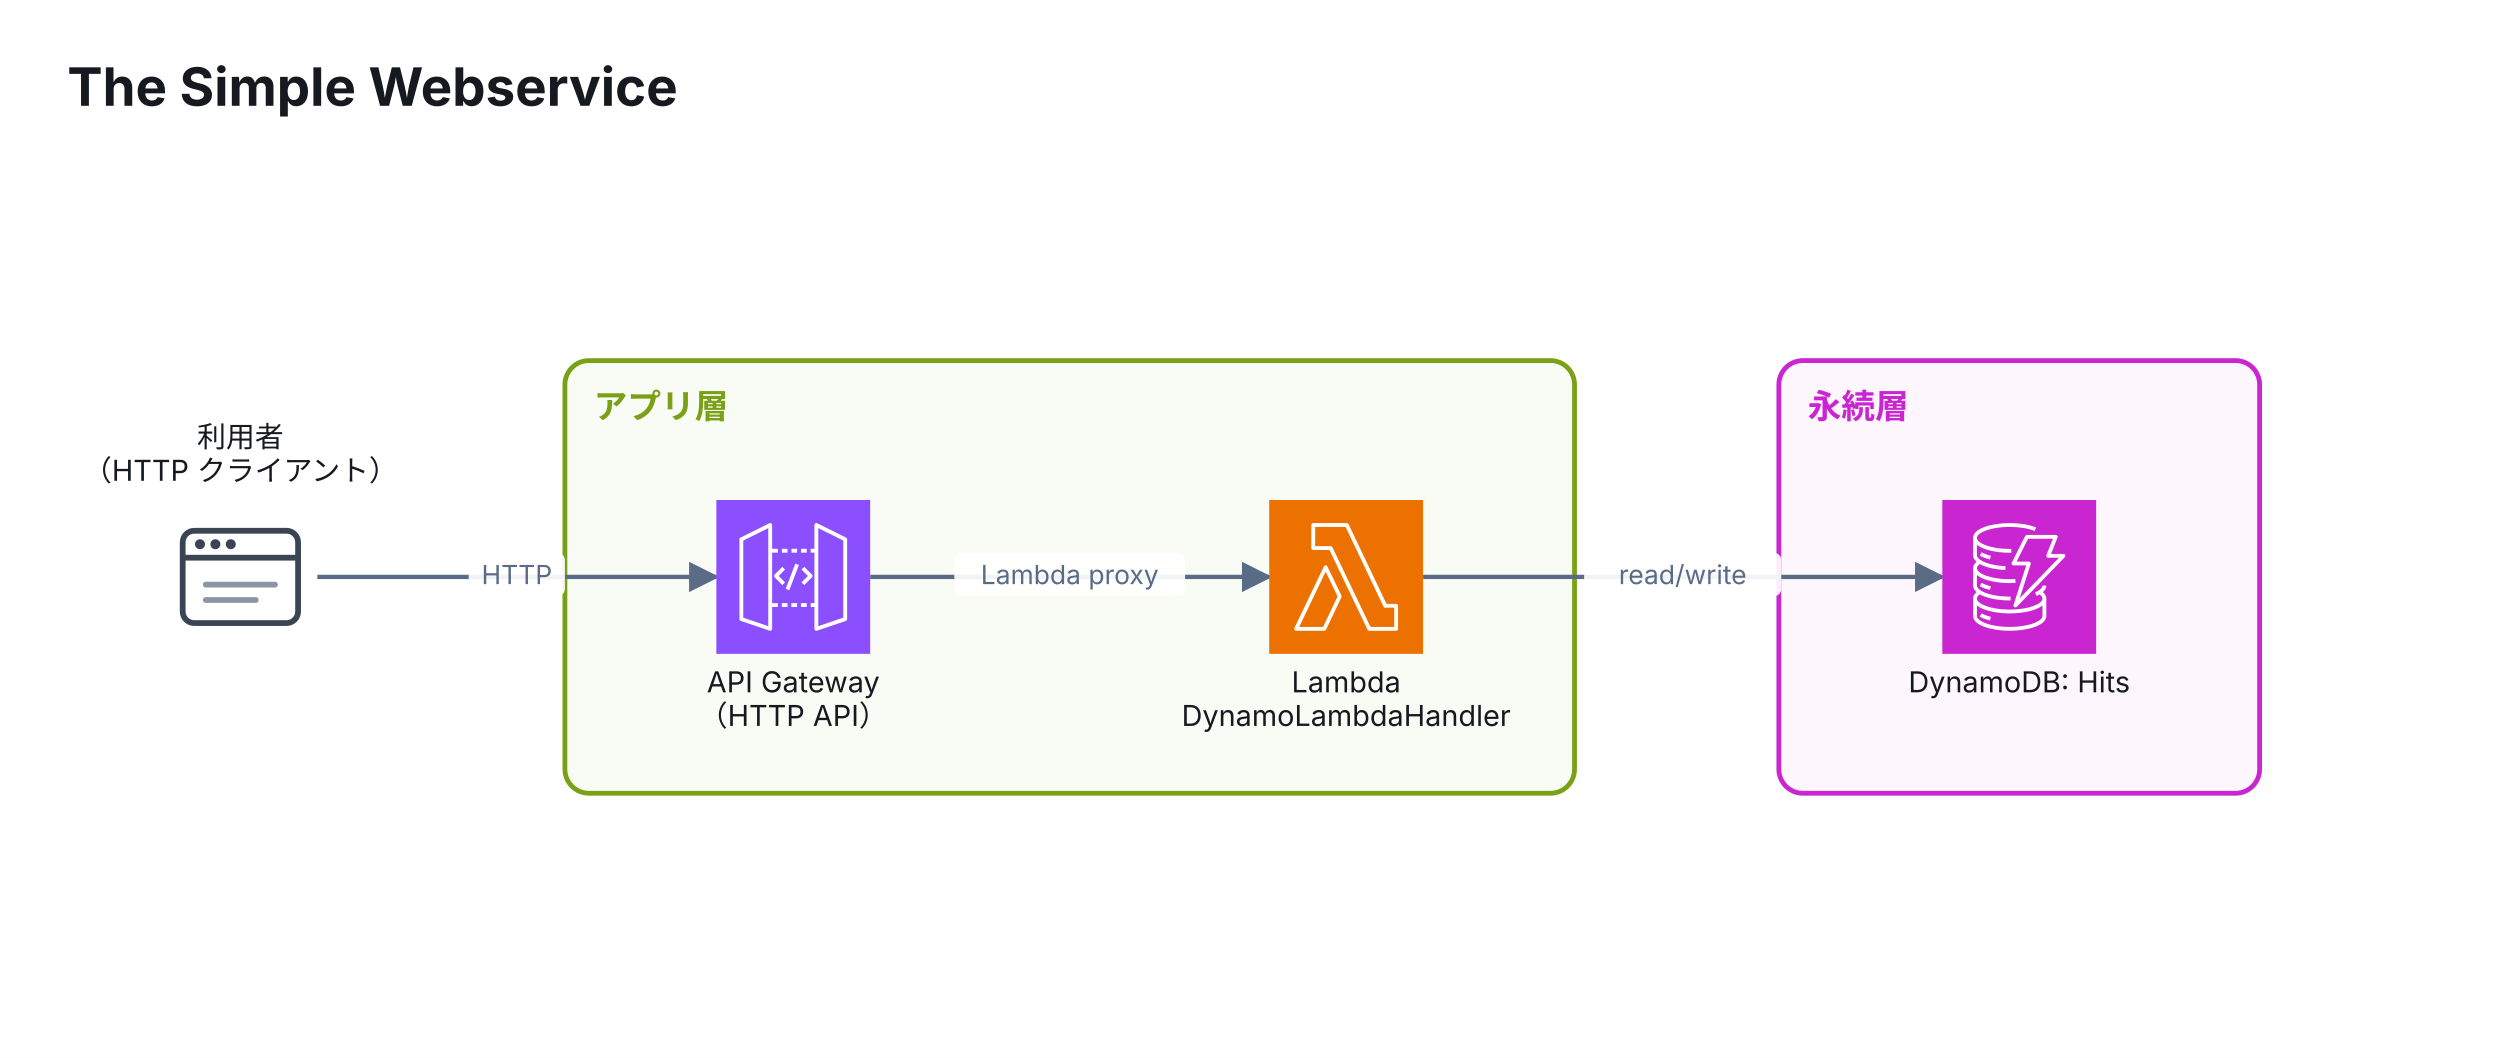
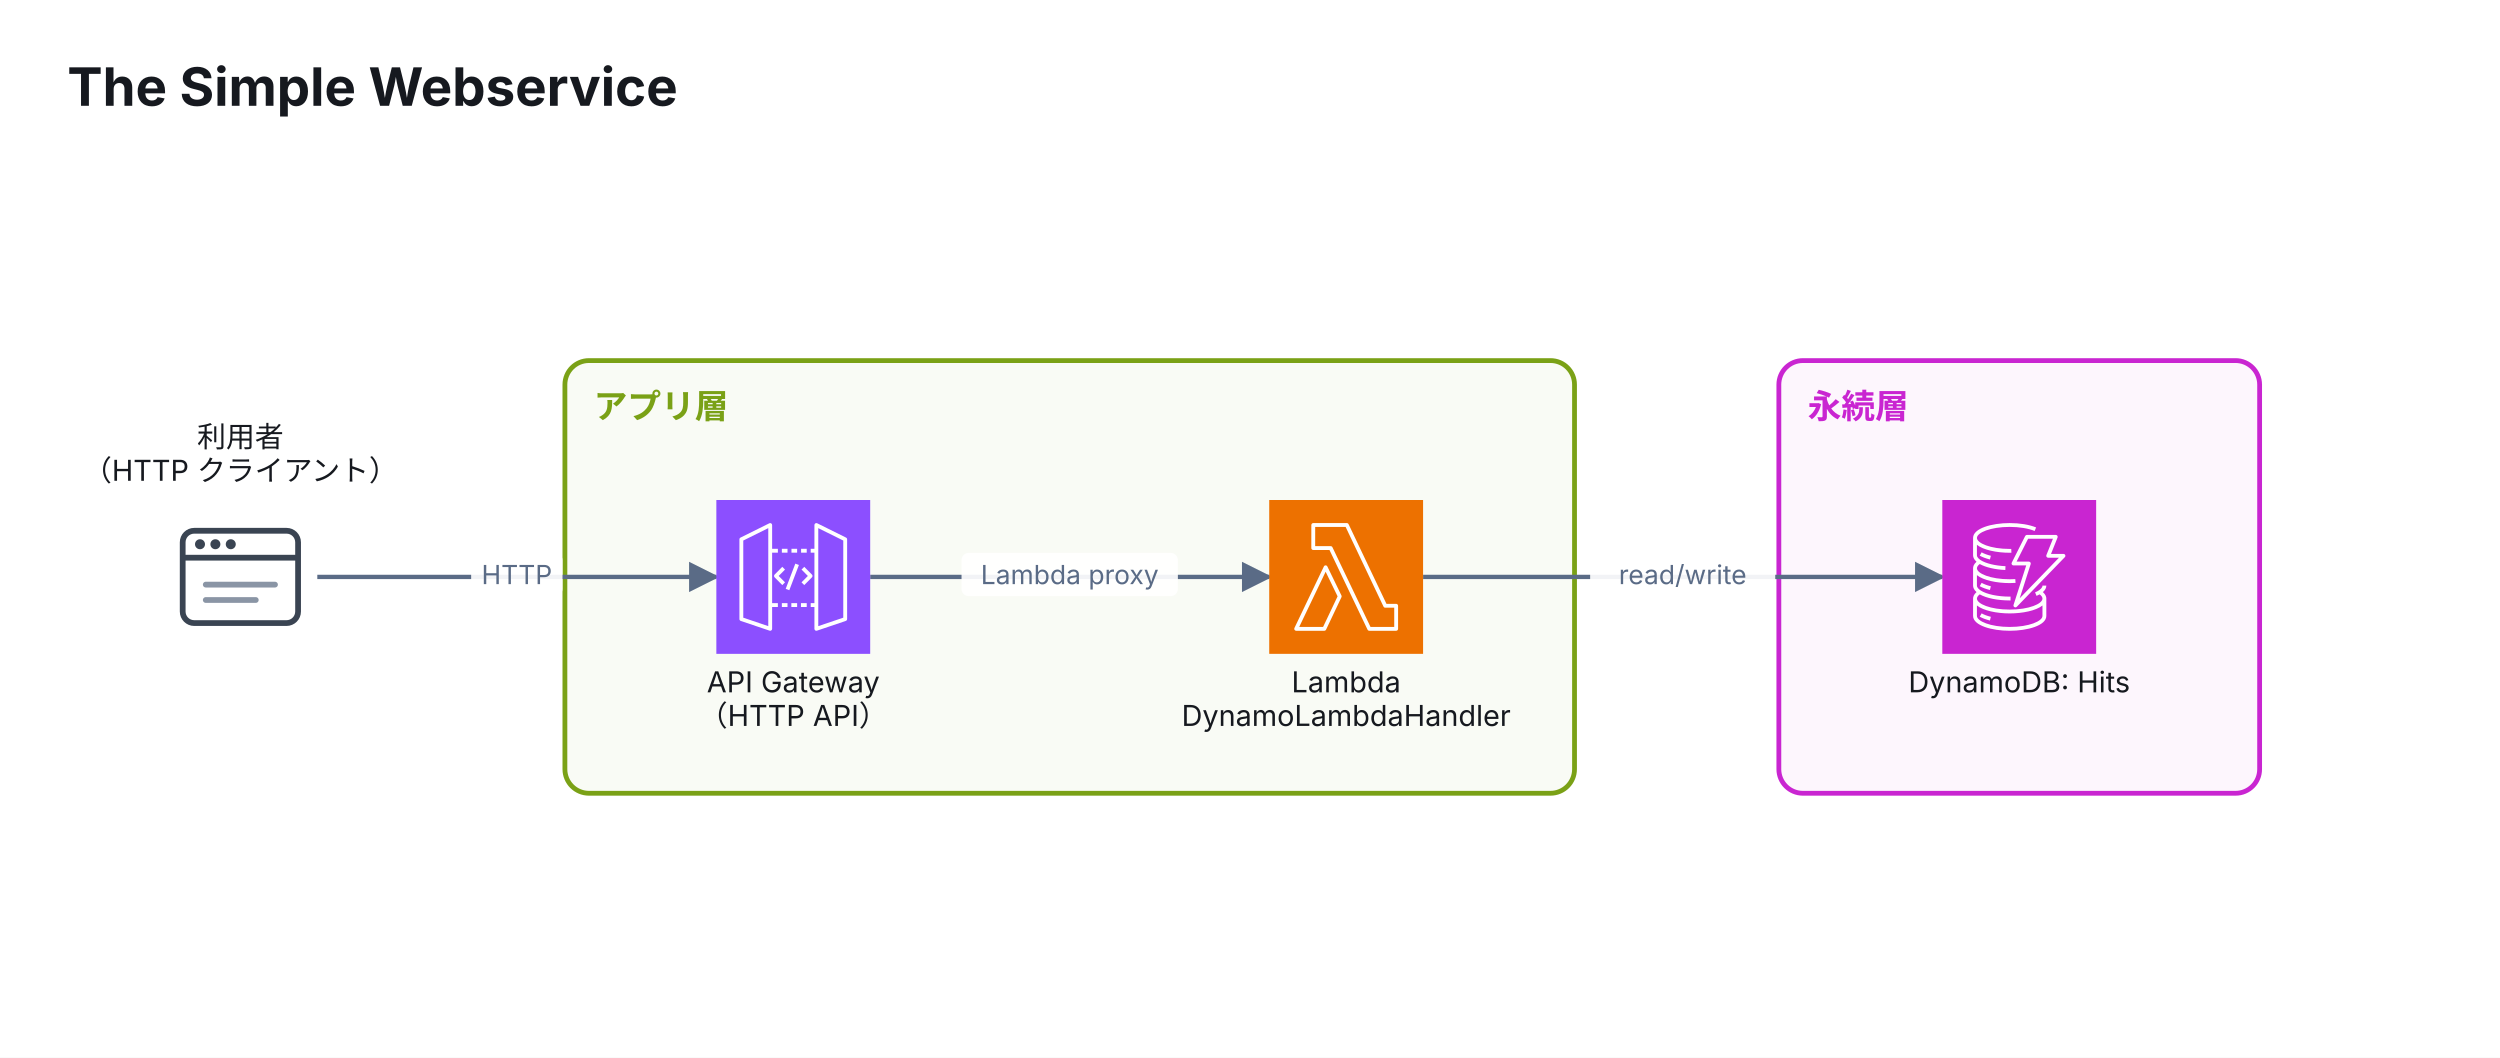
<svg xmlns="http://www.w3.org/2000/svg" width="1040" height="440" viewBox="0 0 1040 440" font-family="-apple-system,BlinkMacSystemFont,&quot;Segoe UI&quot;,&quot;Hiragino Sans&quot;,&quot;Noto Sans JP&quot;,sans-serif">
  <defs>
    <marker id="arrow" viewBox="0 0 10 10" refX="9" refY="5" markerWidth="7" markerHeight="7" orient="auto-start-reverse">
      <path d="M0,0 L10,5 L0,10 z" fill="#5A6B86" />
    </marker>
    <marker id="arrowDim" viewBox="0 0 10 10" refX="9" refY="5" markerWidth="7" markerHeight="7" orient="auto-start-reverse">
      <path d="M0,0 L10,5 L0,10 z" fill="#B9C2CE" />
    </marker>
  </defs>
  <rect x="0" y="0" width="1040" height="440" fill="#FFFFFF" />
  <text x="28" y="44" font-family="-apple-system,BlinkMacSystemFont,&quot;Segoe UI&quot;,&quot;Hiragino Sans&quot;,&quot;Noto Sans JP&quot;,sans-serif" font-size="22" font-weight="700" fill="#16191F">The Simple Webservice</text>
  <rect x="235" y="150" width="420" height="180" rx="10" fill="#7AA116" fill-opacity="0.04" stroke="#7AA116" stroke-width="2" />
  <text x="247" y="174" font-family="-apple-system,BlinkMacSystemFont,&quot;Segoe UI&quot;,&quot;Hiragino Sans&quot;,&quot;Noto Sans JP&quot;,sans-serif" font-size="14" font-weight="600" fill="#7AA116">アプリ層</text>
  <rect x="740" y="150" width="200" height="180" rx="10" fill="#C925D1" fill-opacity="0.04" stroke="#C925D1" stroke-width="2" />
  <text x="752" y="174" font-family="-apple-system,BlinkMacSystemFont,&quot;Segoe UI&quot;,&quot;Hiragino Sans&quot;,&quot;Noto Sans JP&quot;,sans-serif" font-size="14" font-weight="600" fill="#C925D1">永続層</text>
  <path d="M 132 240 L 215 240 L 215 240 L 298 240" fill="none" stroke="#5A6B86" stroke-width="1.8" marker-end="url(#arrow)" />
-   <rect x="195" y="230" width="40" height="18" rx="3" fill="#FFFFFF" fill-opacity="0.92" />
+   <rect x="196" y="230" width="38" height="18" rx="3" fill="#FFFFFF" fill-opacity="0.92" />
  <text x="215" y="243" text-anchor="middle" font-family="-apple-system,BlinkMacSystemFont,&quot;Segoe UI&quot;,&quot;Hiragino Sans&quot;,&quot;Noto Sans JP&quot;,sans-serif" font-size="11" fill="#5A6B86">HTTP</text>
  <path d="M 362 240 L 445 240 L 445 240 L 528 240" fill="none" stroke="#5A6B86" stroke-width="1.8" marker-end="url(#arrow)" />
-   <rect x="397" y="230" width="96" height="18" rx="3" fill="#FFFFFF" fill-opacity="0.92" />
+   <rect x="400" y="230" width="90" height="18" rx="3" fill="#FFFFFF" fill-opacity="0.92" />
  <text x="445" y="243" text-anchor="middle" font-family="-apple-system,BlinkMacSystemFont,&quot;Segoe UI&quot;,&quot;Hiragino Sans&quot;,&quot;Noto Sans JP&quot;,sans-serif" font-size="11" fill="#5A6B86">Lambda proxy</text>
  <path d="M 592 240 L 700 240 L 700 240 L 808 240" fill="none" stroke="#5A6B86" stroke-width="1.8" marker-end="url(#arrow)" />
-   <rect x="659" y="230" width="82" height="18" rx="3" fill="#FFFFFF" fill-opacity="0.92" />
+   <rect x="661.5" y="230" width="77" height="18" rx="3" fill="#FFFFFF" fill-opacity="0.92" />
  <text x="700" y="243" text-anchor="middle" font-family="-apple-system,BlinkMacSystemFont,&quot;Segoe UI&quot;,&quot;Hiragino Sans&quot;,&quot;Noto Sans JP&quot;,sans-serif" font-size="11" fill="#5A6B86">read/write</text>
  <svg x="68" y="208" width="64" height="64" viewBox="0 0 80 80" overflow="visible">
    <rect x="10" y="16" width="60" height="48" rx="6" fill="#FFFFFF" stroke="#3A4452" stroke-width="3" />
    <path d="M10 30 h60" fill="none" stroke="#3A4452" stroke-width="3" />
    <circle cx="19" cy="23" r="2.6" fill="#3A4452" />
    <circle cx="27" cy="23" r="2.6" fill="#3A4452" />
    <circle cx="35" cy="23" r="2.6" fill="#3A4452" />
    <path d="M22 44 h36 M22 52 h26" fill="none" stroke="#8A95A5" stroke-width="3" stroke-linecap="round" />
  </svg>
  <text x="100" y="186" text-anchor="middle" font-family="-apple-system,BlinkMacSystemFont,&quot;Segoe UI&quot;,&quot;Hiragino Sans&quot;,&quot;Noto Sans JP&quot;,sans-serif" font-size="12" fill="#16191F">利用者</text>
  <text x="100" y="200" text-anchor="middle" font-family="-apple-system,BlinkMacSystemFont,&quot;Segoe UI&quot;,&quot;Hiragino Sans&quot;,&quot;Noto Sans JP&quot;,sans-serif" font-size="12" fill="#16191F">（HTTP クライアント）</text>
  <svg x="298" y="208" width="64" height="64" viewBox="0 0 80 80" overflow="visible">
    <g id="ic1-Icon-Architecture/64/Arch_Amazon-API-Gateway_64">
      <g id="ic1-Icon-Architecture-BG/64/Networking-Content-Delivery">
        <rect id="ic1-Rectangle" width="80" height="80" fill="#8C4FFF" />
      </g>
      <g id="ic1-Icon-Service/64/Amazon-API-Gateway_64">
        <path id="ic1-Amazon-API-Gateway_Icon_64_Squid" fill-rule="evenodd" clip-rule="evenodd" d="M34.065 55.632H37V53.615H34.065V55.632ZM39 55.632H42V53.615H39V55.632ZM27 14.63L14 21.082V61.193L27 65.59V14.63ZM29 27.393V53.615H32V55.632H29V66.992C29 67.316 28.845 67.621 28.584 67.81C28.412 67.936 28.207 68 28 68C27.894 68 27.786 67.983 27.682 67.948L12.682 62.876C12.274 62.737 12 62.352 12 61.92V20.454C12 20.07 12.217 19.718 12.559 19.549L27.559 12.104C27.868 11.95 28.235 11.968 28.528 12.152C28.821 12.336 29 12.66 29 13.009V25.376H32V27.393H29ZM44 55.632H47V53.615H44V55.632ZM44.065 27.393H47V25.376H44.065V27.393ZM39.065 27.393H42V25.376H39.065V27.393ZM34.065 27.393H37V25.376H34.065V27.393ZM66 21.082L53 14.63V65.59L66 61.193V21.082ZM68 61.92C68 62.352 67.726 62.737 67.318 62.876L52.318 67.948C52.214 67.983 52.106 68 52 68C51.793 68 51.588 67.936 51.416 67.81C51.155 67.621 51 67.316 51 66.992V55.632H49.065V53.615H51V27.393H49.065V25.376H51V13.009C51 12.66 51.179 12.336 51.472 12.152C51.765 11.968 52.131 11.95 52.441 12.104L67.441 19.549C67.783 19.718 68 20.07 68 20.454V61.92ZM42.934 33.807L41.066 33.083L36.066 46.194L37.934 46.918L42.934 33.807ZM49.707 40.209C50.098 39.815 50.098 39.176 49.707 38.783L45.707 34.749L44.293 36.175L47.586 39.496L44.293 42.817L45.707 44.243L49.707 40.209ZM34.293 44.243L30.293 40.209C29.902 39.815 29.902 39.176 30.293 38.783L34.293 34.749L35.707 36.175L32.414 39.496L35.707 42.817L34.293 44.243Z" fill="white" />
      </g>
    </g>
  </svg>
  <text x="330" y="288" text-anchor="middle" font-family="-apple-system,BlinkMacSystemFont,&quot;Segoe UI&quot;,&quot;Hiragino Sans&quot;,&quot;Noto Sans JP&quot;,sans-serif" font-size="12" fill="#16191F">API Gateway</text>
  <text x="330" y="302" text-anchor="middle" font-family="-apple-system,BlinkMacSystemFont,&quot;Segoe UI&quot;,&quot;Hiragino Sans&quot;,&quot;Noto Sans JP&quot;,sans-serif" font-size="12" fill="#16191F">（HTTP API）</text>
  <svg x="528" y="208" width="64" height="64" viewBox="0 0 80 80" overflow="visible">
    <g id="ic2-Icon-Architecture/64/Arch_AWS-Lambda_64" stroke="none" stroke-width="1" fill="none" fill-rule="evenodd">
      <g id="ic2-Icon-Architecture-BG/64/Compute" fill="#ED7100">
        <rect id="ic2-Rectangle" x="0" y="0" width="80" height="80" />
      </g>
      <path d="M28.008,66 L15.591,66 L29.324,37.296 L35.546,50.106 L28.008,66 Z M30.22,34.553 C30.051,34.208 29.7,33.989 29.318,33.989 L29.315,33.989 C28.929,33.99 28.578,34.211 28.412,34.558 L13.098,66.569 C12.95,66.879 12.971,67.243 13.155,67.534 C13.337,67.824 13.658,68 14.002,68 L28.642,68 C29.03,68 29.382,67.777 29.548,67.428 L37.564,50.528 C37.693,50.254 37.692,49.937 37.559,49.665 L30.22,34.553 Z M64.995,66 L52.659,66 L32.867,24.57 C32.701,24.222 32.349,24 31.962,24 L23.89,24 L23.899,14 L39.72,14 L59.42,55.429 C59.586,55.777 59.939,56 60.326,56 L64.995,56 L64.995,66 Z M65.998,54 L60.96,54 L41.259,12.571 C41.094,12.223 40.741,12 40.353,12 L22.898,12 C22.345,12 21.896,12.447 21.895,12.999 L21.884,24.999 C21.884,25.265 21.989,25.519 22.178,25.707 C22.365,25.895 22.62,26 22.887,26 L31.329,26 L51.122,67.43 C51.289,67.778 51.639,68 52.026,68 L65.998,68 C66.552,68 67,67.552 67,67 L67,55 C67,54.448 66.552,54 65.998,54 L65.998,54 Z" id="ic2-AWS-Lambda_Icon_64_Squid" fill="#FFFFFF" />
    </g>
  </svg>
  <text x="560" y="288" text-anchor="middle" font-family="-apple-system,BlinkMacSystemFont,&quot;Segoe UI&quot;,&quot;Hiragino Sans&quot;,&quot;Noto Sans JP&quot;,sans-serif" font-size="12" fill="#16191F">Lambda</text>
  <text x="560" y="302" text-anchor="middle" font-family="-apple-system,BlinkMacSystemFont,&quot;Segoe UI&quot;,&quot;Hiragino Sans&quot;,&quot;Noto Sans JP&quot;,sans-serif" font-size="12" fill="#16191F">DynamoLambdaHandler</text>
  <svg x="808" y="208" width="64" height="64" viewBox="0 0 80 80" overflow="visible">
    <g id="ic3-Icon-Architecture/64/Arch_Amazon-DynamoDB_64" stroke="none" stroke-width="1" fill="none" fill-rule="evenodd">
      <g id="ic3-Icon-Architecture-BG/64/Database" fill="#C925D1">
        <rect id="ic3-Rectangle" x="0" y="0" width="80" height="80" />
      </g>
      <path d="M52.086,54.85 C48.748,57.549 41.745,58.975 35.044,58.975 C28.342,58.975 21.337,57.548 18,54.849 L18,60.285 L18.001,60.285 C18.001,62.995 25,66.016 35.044,66.016 C45.08,66.016 52.075,62.999 52.086,60.29 L52.086,54.85 Z M52.087,44.522 L54.087,44.511 L54.087,44.522 C54.087,45.73 53.482,46.858 52.304,47.891 C53.732,49.147 54.087,50.38 54.087,51.258 C54.087,51.264 54.086,51.269 54.086,51.275 L54.086,60.285 L54.087,60.285 C54.087,65.295 44.275,68 35.044,68 C25.835,68 16.05,65.307 16.003,60.319 C16.003,60.314 16,60.309 16,60.304 L16,51.255 C16,51.253 16.002,51.25 16.002,51.247 C16.005,50.369 16.361,49.141 17.787,47.888 C16.37,46.636 16.01,45.415 16.001,44.544 L16.002,44.544 C16.002,44.54 16,44.537 16,44.533 L16,35.484 C16,35.481 16.002,35.478 16.002,35.475 C16.005,34.597 16.362,33.369 17.788,32.117 C16.37,30.865 16.01,29.643 16.001,28.773 L16.002,28.773 C16.002,28.769 16,28.765 16,28.761 L16,19.713 C16,19.71 16.002,19.707 16.002,19.704 C16.019,14.7 25.82,12 35.044,12 C40.255,12 45.261,12.828 48.778,14.272 L48.013,16.105 C44.73,14.757 40.003,13.984 35.044,13.984 C25,13.984 18.001,17.005 18.001,19.717 C18.001,22.429 25,25.45 35.044,25.45 C35.315,25.453 35.58,25.45 35.848,25.44 L35.932,27.422 C35.636,27.434 35.34,27.434 35.044,27.434 C28.342,27.434 21.337,26.007 18,23.308 L18,28.74 L18.001,28.74 L18.001,28.763 C18.011,29.803 19.078,30.712 19.972,31.289 C22.662,33.004 27.482,34.175 32.857,34.418 L32.766,36.4 C27.321,36.153 22.553,35.023 19.484,33.292 C18.728,33.857 18.001,34.622 18.001,35.489 C18.001,38.2 25,41.221 35.044,41.221 C36.029,41.221 37.007,41.189 37.952,41.123 L38.091,43.102 C37.101,43.17 36.075,43.205 35.044,43.205 C28.342,43.205 21.337,41.778 18,39.079 L18,44.511 L18.001,44.511 C18.011,45.575 19.078,46.482 19.972,47.06 C23.048,49.023 28.824,50.245 35.044,50.245 L35.484,50.245 L35.484,52.229 L35.044,52.229 C28.725,52.229 22.982,51.055 19.47,49.073 C18.718,49.637 18.001,50.398 18.001,51.258 C18.001,53.97 25,56.992 35.044,56.992 C45.08,56.992 52.075,53.974 52.086,51.265 L52.086,51.255 L52.086,51.254 C52.084,50.392 51.364,49.631 50.61,49.067 C50.122,49.344 49.599,49.61 49.004,49.855 L48.238,48.022 C48.964,47.724 49.594,47.402 50.111,47.062 C51.013,46.474 52.087,45.555 52.087,44.522 L52.087,44.522 Z M60.653,30.017 L55.049,30.017 C54.718,30.017 54.407,29.854 54.222,29.582 C54.035,29.31 53.997,28.964 54.119,28.66 L57.528,20.138 L44.619,20.138 L38.619,32.04 L45.001,32.04 C45.32,32.04 45.62,32.192 45.809,32.447 C45.996,32.703 46.051,33.031 45.954,33.333 L40.258,51.089 L60.653,30.017 Z M63.722,29.712 L38.723,55.54 C38.528,55.74 38.266,55.844 38.001,55.844 C37.825,55.844 37.648,55.799 37.49,55.705 C37.09,55.469 36.907,54.992 37.048,54.552 L43.634,34.024 L37.001,34.024 C36.654,34.024 36.333,33.846 36.15,33.554 C35.968,33.261 35.951,32.896 36.107,32.589 L43.107,18.703 C43.276,18.367 43.622,18.154 44.001,18.154 L59.001,18.154 C59.332,18.154 59.643,18.318 59.828,18.589 C60.015,18.862 60.053,19.207 59.931,19.512 L56.522,28.033 L63,28.033 C63.4,28.033 63.763,28.271 63.92,28.636 C64.077,29.002 63.999,29.426 63.722,29.712 L63.722,29.712 Z M19.455,60.674 C20.872,61.473 22.656,62.144 24.757,62.668 L25.245,60.744 C23.346,60.271 21.686,59.65 20.443,58.95 L19.455,60.674 Z M24.757,46.799 L25.245,44.875 C23.346,44.401 21.686,43.78 20.443,43.08 L19.455,44.805 C20.872,45.603 22.655,46.275 24.757,46.799 L24.757,46.799 Z M19.455,28.936 L20.443,27.211 C21.684,27.911 23.345,28.531 25.245,29.006 L24.757,30.929 C22.653,30.404 20.87,29.733 19.455,28.936 L19.455,28.936 Z" id="ic3-Amazon-DynamoDB_Icon_64_Squid" fill="#FFFFFF" />
    </g>
  </svg>
  <text x="840" y="288" text-anchor="middle" font-family="-apple-system,BlinkMacSystemFont,&quot;Segoe UI&quot;,&quot;Hiragino Sans&quot;,&quot;Noto Sans JP&quot;,sans-serif" font-size="12" fill="#16191F">DynamoDB: Hits</text>
</svg>
